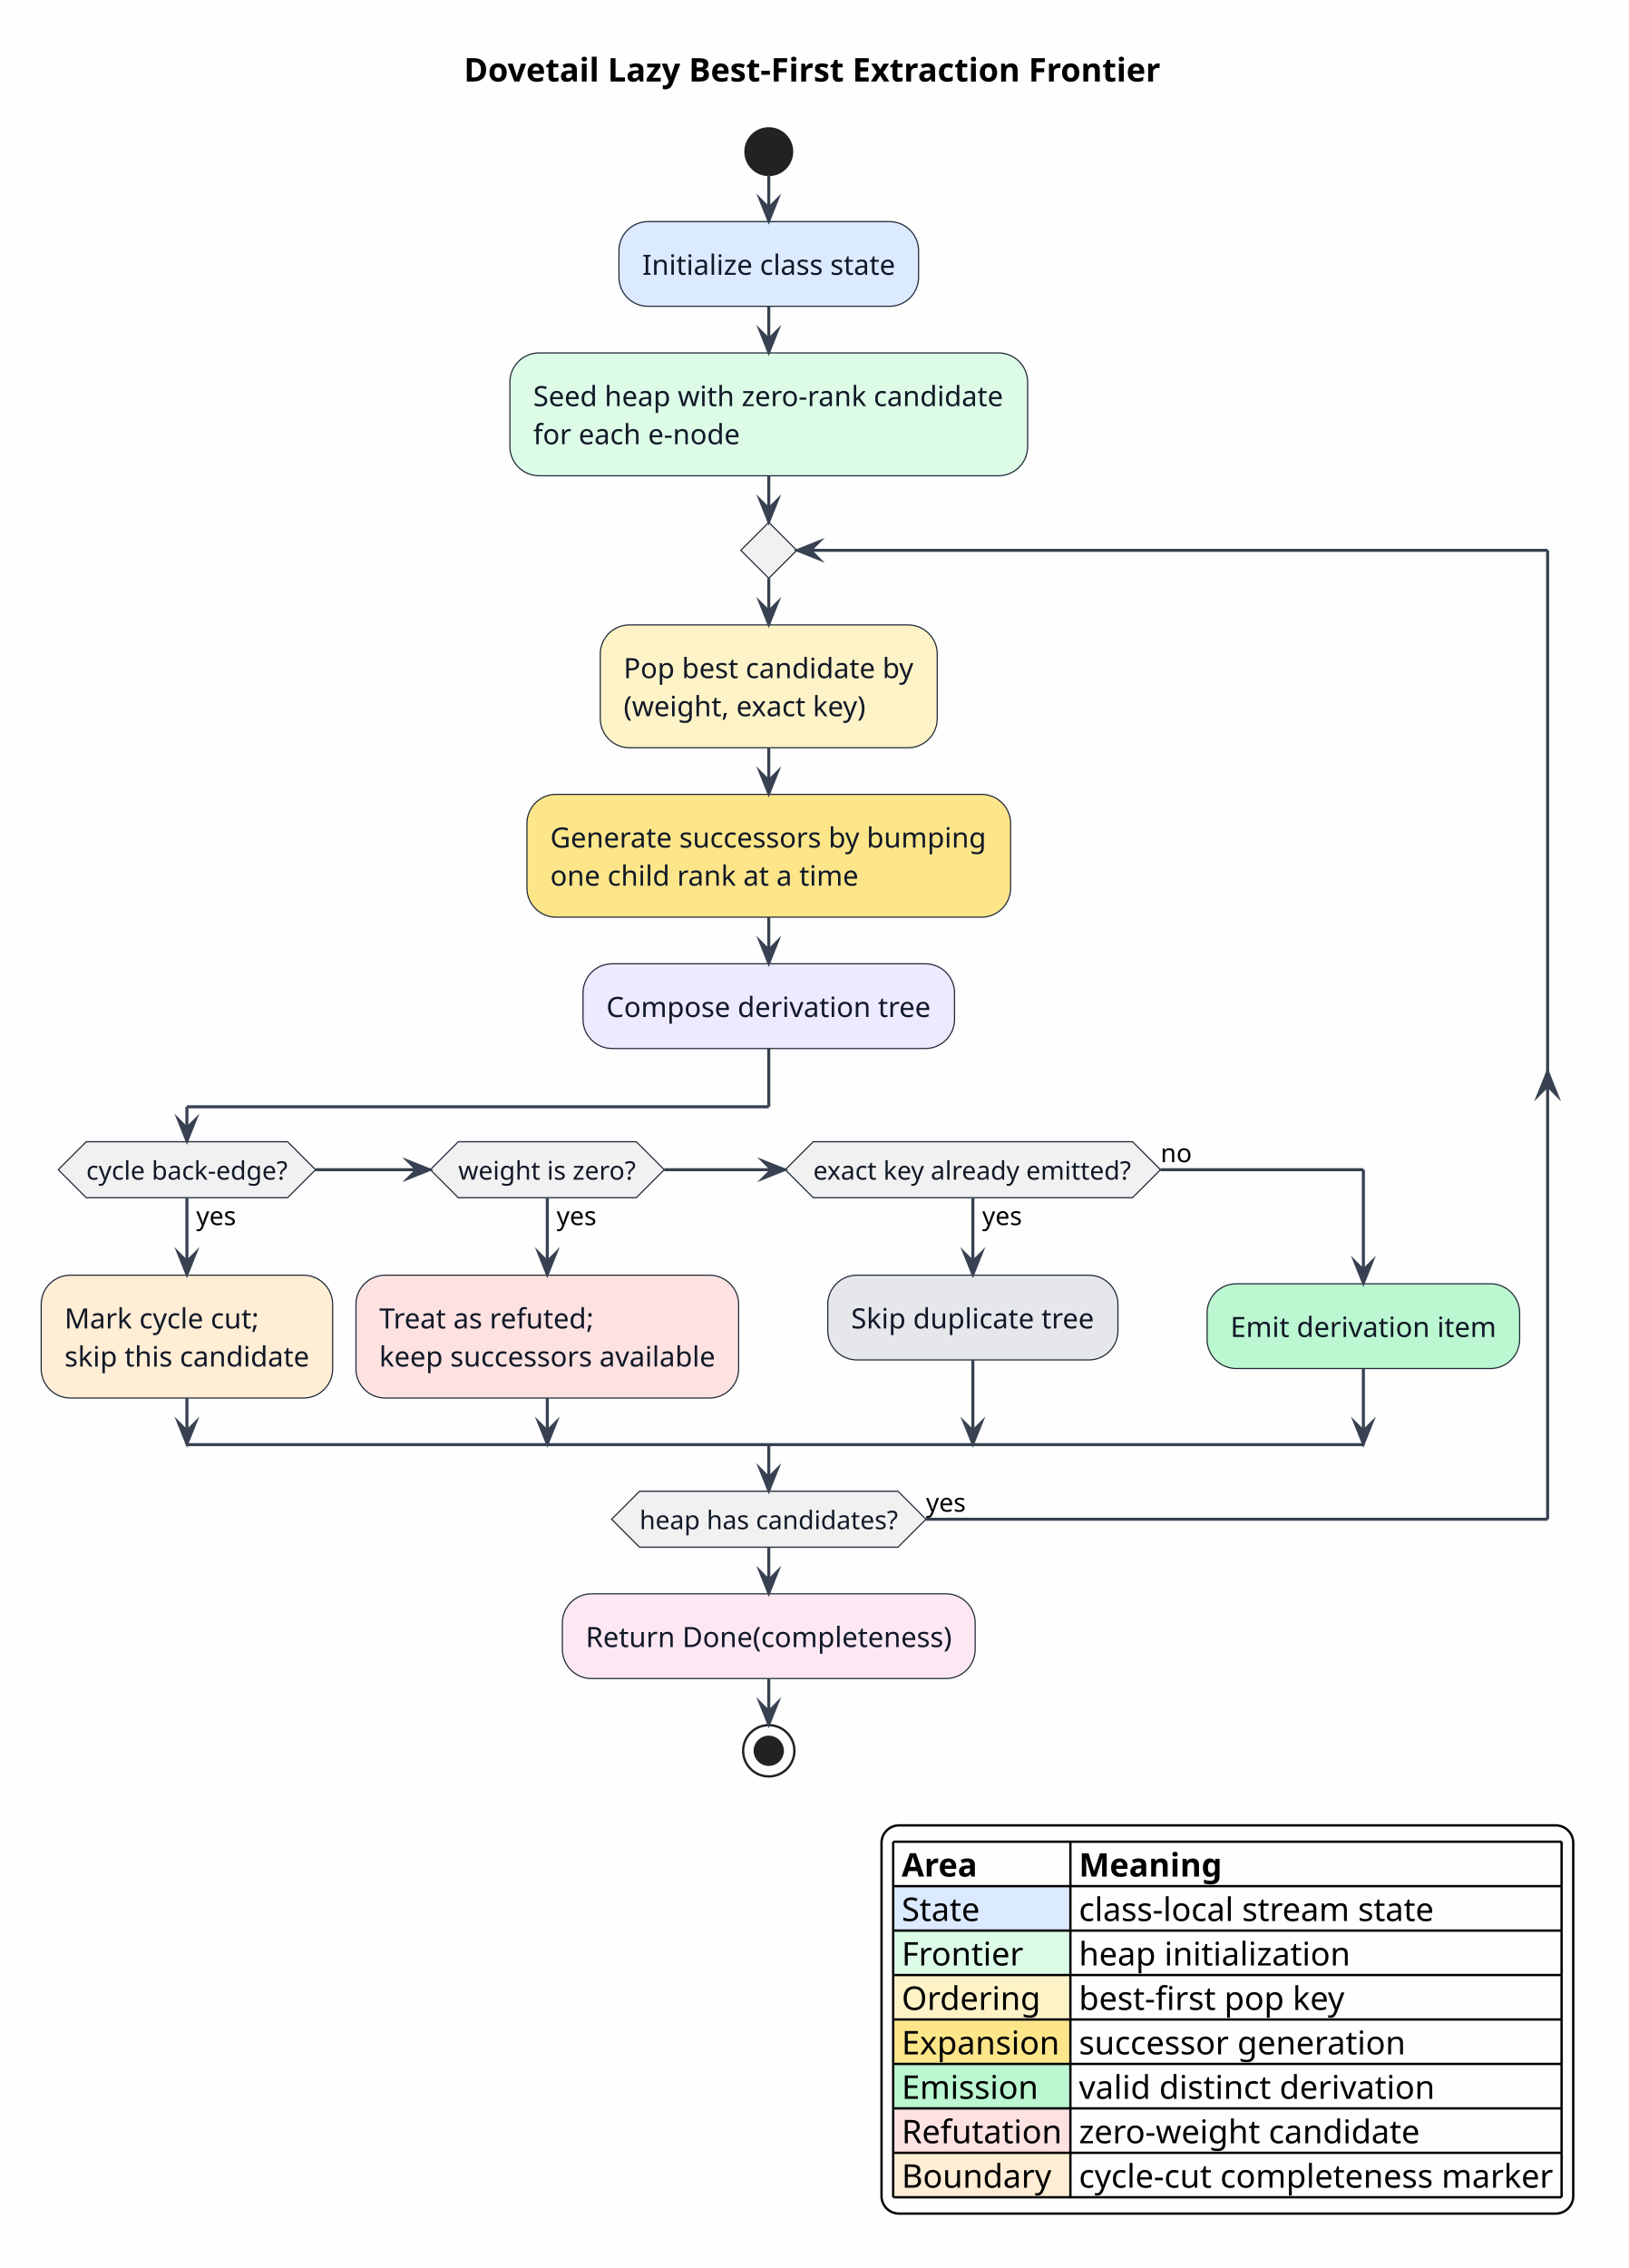
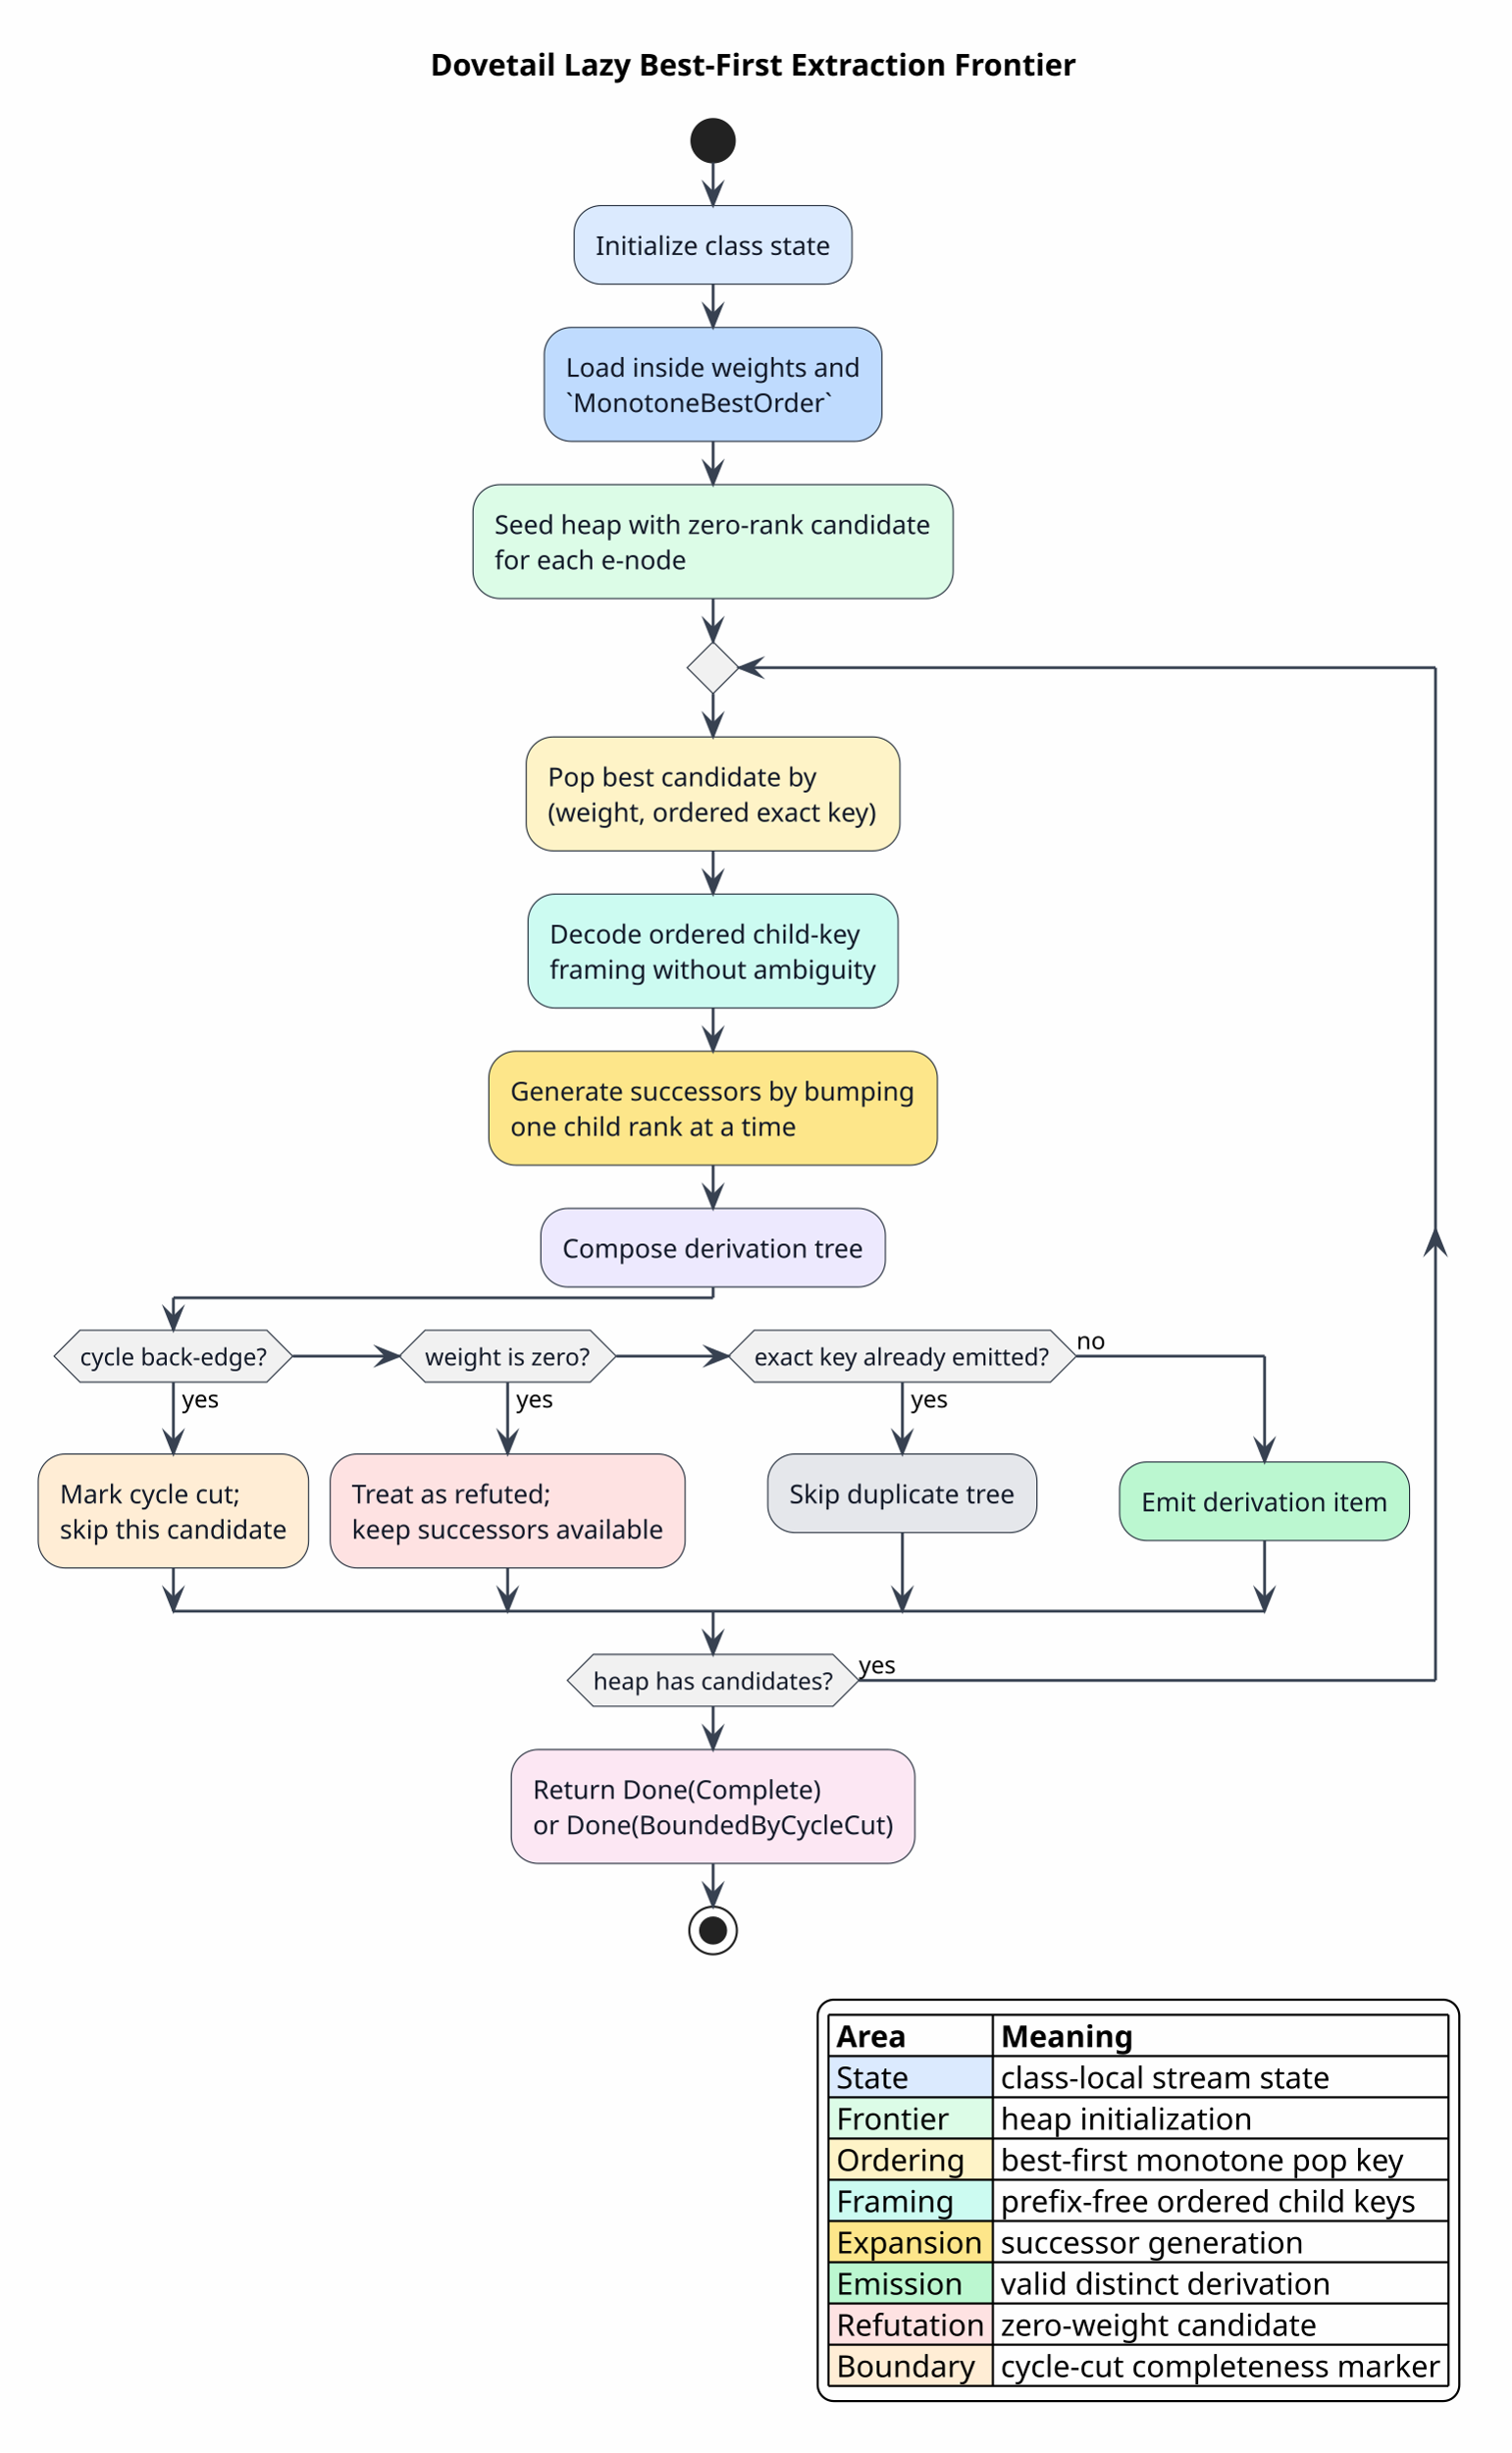
- <svg xmlns="http://www.w3.org/2000/svg" contentStyleType="text/css" data-diagram-type="ACTIVITY" height="973px" preserveAspectRatio="none" style="width:699px;height:973px;background:#FEFEFE;" version="1.1" viewBox="0 0 699 973" width="699px" zoomAndPan="magnify">
+ <svg xmlns="http://www.w3.org/2000/svg" contentStyleType="text/css" data-diagram-type="ACTIVITY" height="1134px" preserveAspectRatio="none" style="width:699px;height:1134px;background:#FEFEFE;" version="1.1" viewBox="0 0 699 1134" width="699px" zoomAndPan="magnify">
  <defs />
  <g>
-     <rect fill="#FEFEFE" height="973" style="stroke:none;stroke-width:1;" width="699" x="0" y="0" />
+     <rect fill="#FEFEFE" height="1134" style="stroke:none;stroke-width:1;" width="699" x="0" y="0" />
    <g class="title" data-source-line="1">
      <text fill="#000000" font-family="sans-serif" font-size="14" font-weight="700" lengthAdjust="spacing" textLength="298.983" x="199.048" y="34.966">Dovetail Lazy Best-First Extraction Frontier</text>
    </g>
    <ellipse cx="329.878" cy="65.068" fill="#222222" rx="10" ry="10" style="stroke:#222222;stroke-width:1;" />
    <rect fill="#DBEAFE" height="36.344" rx="12.5" ry="12.5" style="stroke:#1F2937;stroke-width:0.5;" width="128.577" x="265.589" y="95.068" />
    <text fill="#111827" font-family="sans-serif" font-size="12" lengthAdjust="spacing" textLength="108.577" x="275.589" y="117.896">Initialize class state</text>
-     <rect fill="#DCFCE7" height="52.688" rx="12.5" ry="12.5" style="stroke:#1F2937;stroke-width:0.5;" width="222.153" x="218.801" y="151.412" />
-     <text fill="#111827" font-family="sans-serif" font-size="12" lengthAdjust="spacing" textLength="202.153" x="228.801" y="174.24">Seed heap with zero-rank candidate</text>
-     <text fill="#111827" font-family="sans-serif" font-size="12" lengthAdjust="spacing" textLength="88.717" x="228.801" y="190.584">for each e-node</text>
-     <rect fill="#FEF3C7" height="52.688" rx="12.5" ry="12.5" style="stroke:#1F2937;stroke-width:0.5;" width="144.585" x="257.585" y="268.1" />
-     <text fill="#111827" font-family="sans-serif" font-size="12" lengthAdjust="spacing" textLength="124.585" x="267.585" y="290.928">Pop best candidate by</text>
-     <text fill="#111827" font-family="sans-serif" font-size="12" lengthAdjust="spacing" textLength="104.317" x="267.585" y="307.272">(weight, exact key)</text>
-     <rect fill="#FDE68A" height="52.688" rx="12.5" ry="12.5" style="stroke:#1F2937;stroke-width:0.5;" width="207.537" x="226.109" y="340.788" />
-     <text fill="#111827" font-family="sans-serif" font-size="12" lengthAdjust="spacing" textLength="187.537" x="236.109" y="363.617">Generate successors by bumping</text>
-     <text fill="#111827" font-family="sans-serif" font-size="12" lengthAdjust="spacing" textLength="132.517" x="236.109" y="379.961">one child rank at a time</text>
-     <rect fill="#EDE9FE" height="36.344" rx="12.5" ry="12.5" style="stroke:#1F2937;stroke-width:0.5;" width="159.417" x="250.169" y="413.477" />
-     <text fill="#111827" font-family="sans-serif" font-size="12" lengthAdjust="spacing" textLength="139.417" x="260.169" y="436.305">Compose derivation tree</text>
-     <polygon fill="#F1F1F1" points="37,489.821,123.415,489.821,135.415,501.821,123.415,513.821,37,513.821,25,501.821,37,489.821" style="stroke:#1F2937;stroke-width:0.5;stroke-linejoin:miter;stroke-miterlimit:10;" />
-     <text fill="#000000" font-family="sans-serif" font-size="11" lengthAdjust="spacing" textLength="17.083" x="84.208" y="525.58">yes</text>
-     <text fill="#111827" font-family="sans-serif" font-size="11" lengthAdjust="spacing" textLength="86.415" x="37" y="506.089">cycle back-edge?</text>
-     <rect fill="#FFEDD5" height="52.688" rx="12.5" ry="12.5" style="stroke:#1F2937;stroke-width:0.5;" width="125.061" x="17.677" y="547.08" />
-     <text fill="#111827" font-family="sans-serif" font-size="12" lengthAdjust="spacing" textLength="83.449" x="27.677" y="569.908">Mark cycle cut;</text>
-     <text fill="#111827" font-family="sans-serif" font-size="12" lengthAdjust="spacing" textLength="105.061" x="27.677" y="586.252">skip this candidate</text>
-     <polygon fill="#F1F1F1" points="196.643,489.821,273.038,489.821,285.038,501.821,273.038,513.821,196.643,513.821,184.643,501.821,196.643,489.821" style="stroke:#1F2937;stroke-width:0.5;stroke-linejoin:miter;stroke-miterlimit:10;" />
-     <text fill="#000000" font-family="sans-serif" font-size="11" lengthAdjust="spacing" textLength="17.083" x="238.841" y="525.58">yes</text>
-     <text fill="#111827" font-family="sans-serif" font-size="11" lengthAdjust="spacing" textLength="76.394" x="196.643" y="506.089">weight is zero?</text>
-     <rect fill="#FEE2E2" height="52.688" rx="12.5" ry="12.5" style="stroke:#1F2937;stroke-width:0.5;" width="164.205" x="152.738" y="547.08" />
-     <text fill="#111827" font-family="sans-serif" font-size="12" lengthAdjust="spacing" textLength="93.145" x="162.738" y="569.908">Treat as refuted;</text>
-     <text fill="#111827" font-family="sans-serif" font-size="12" lengthAdjust="spacing" textLength="144.205" x="162.738" y="586.252">keep successors available</text>
-     <polygon fill="#F1F1F1" points="348.943,489.821,485.969,489.821,497.969,501.821,485.969,513.821,348.943,513.821,336.943,501.821,348.943,489.821" style="stroke:#1F2937;stroke-width:0.5;stroke-linejoin:miter;stroke-miterlimit:10;" />
-     <text fill="#000000" font-family="sans-serif" font-size="11" lengthAdjust="spacing" textLength="17.083" x="421.456" y="525.58">yes</text>
-     <text fill="#111827" font-family="sans-serif" font-size="11" lengthAdjust="spacing" textLength="137.026" x="348.943" y="506.089">exact key already emitted?</text>
-     <text fill="#000000" font-family="sans-serif" font-size="11" lengthAdjust="spacing" textLength="13.453" x="497.969" y="498.598">no</text>
-     <rect fill="#E5E7EB" height="36.344" rx="12.5" ry="12.5" style="stroke:#1F2937;stroke-width:0.5;" width="124.497" x="355.208" y="547.08" />
-     <text fill="#111827" font-family="sans-serif" font-size="12" lengthAdjust="spacing" textLength="104.497" x="365.208" y="569.908">Skip duplicate tree</text>
-     <rect fill="#BBF7D0" height="36.344" rx="12.5" ry="12.5" style="stroke:#1F2937;stroke-width:0.5;" width="134.109" x="517.969" y="550.761" />
-     <text fill="#111827" font-family="sans-serif" font-size="12" lengthAdjust="spacing" textLength="114.109" x="527.969" y="573.589">Emit derivation item</text>
-     <polygon fill="#F1F1F1" points="329.878,224.1,341.878,236.1,329.878,248.1,317.878,236.1,329.878,224.1" style="stroke:#1F2937;stroke-width:0.5;stroke-linejoin:miter;stroke-miterlimit:10;" />
-     <polygon fill="#F1F1F1" points="274.427,639.768,385.328,639.768,397.328,651.768,385.328,663.768,274.427,663.768,262.427,651.768,274.427,639.768" style="stroke:#1F2937;stroke-width:0.5;stroke-linejoin:miter;stroke-miterlimit:10;" />
-     <text fill="#111827" font-family="sans-serif" font-size="11" lengthAdjust="spacing" textLength="110.901" x="274.427" y="656.036">heap has candidates?</text>
-     <text fill="#000000" font-family="sans-serif" font-size="11" lengthAdjust="spacing" textLength="17.083" x="397.328" y="648.545">yes</text>
-     <rect fill="#FCE7F3" height="36.344" rx="12.5" ry="12.5" style="stroke:#1F2937;stroke-width:0.5;" width="177.141" x="241.307" y="683.768" />
-     <text fill="#111827" font-family="sans-serif" font-size="12" lengthAdjust="spacing" textLength="157.141" x="251.307" y="706.596">Return Done(completeness)</text>
-     <ellipse cx="329.878" cy="751.112" fill="none" rx="11" ry="11" style="stroke:#222222;stroke-width:1;" />
-     <ellipse cx="329.878" cy="751.112" fill="#222222" rx="6" ry="6" style="stroke:#222222;stroke-width:1;" />
+     <rect fill="#BFDBFE" height="52.688" rx="12.5" ry="12.5" style="stroke:#1F2937;stroke-width:0.5;" width="156.225" x="251.765" y="151.412" />
+     <text fill="#111827" font-family="sans-serif" font-size="12" lengthAdjust="spacing" textLength="136.225" x="261.765" y="174.24">Load inside weights and</text>
+     <text fill="#111827" font-family="sans-serif" font-size="12" lengthAdjust="spacing" textLength="123.421" x="261.765" y="190.584">`MonotoneBestOrder`</text>
+     <rect fill="#DCFCE7" height="52.688" rx="12.5" ry="12.5" style="stroke:#1F2937;stroke-width:0.5;" width="222.153" x="218.801" y="224.1" />
+     <text fill="#111827" font-family="sans-serif" font-size="12" lengthAdjust="spacing" textLength="202.153" x="228.801" y="246.928">Seed heap with zero-rank candidate</text>
+     <text fill="#111827" font-family="sans-serif" font-size="12" lengthAdjust="spacing" textLength="88.717" x="228.801" y="263.272">for each e-node</text>
+     <rect fill="#FEF3C7" height="52.688" rx="12.5" ry="12.5" style="stroke:#1F2937;stroke-width:0.5;" width="172.905" x="243.425" y="340.788" />
+     <text fill="#111827" font-family="sans-serif" font-size="12" lengthAdjust="spacing" textLength="124.585" x="253.425" y="363.617">Pop best candidate by</text>
+     <text fill="#111827" font-family="sans-serif" font-size="12" lengthAdjust="spacing" textLength="152.905" x="253.425" y="379.961">(weight, ordered exact key)</text>
+     <rect fill="#CCFBF1" height="52.688" rx="12.5" ry="12.5" style="stroke:#1F2937;stroke-width:0.5;" width="171.225" x="244.265" y="413.477" />
+     <text fill="#111827" font-family="sans-serif" font-size="12" lengthAdjust="spacing" textLength="144.313" x="254.265" y="436.305">Decode ordered child-key</text>
+     <text fill="#111827" font-family="sans-serif" font-size="12" lengthAdjust="spacing" textLength="151.225" x="254.265" y="452.649">framing without ambiguity</text>
+     <rect fill="#FDE68A" height="52.688" rx="12.5" ry="12.5" style="stroke:#1F2937;stroke-width:0.5;" width="207.537" x="226.109" y="486.165" />
+     <text fill="#111827" font-family="sans-serif" font-size="12" lengthAdjust="spacing" textLength="187.537" x="236.109" y="508.993">Generate successors by bumping</text>
+     <text fill="#111827" font-family="sans-serif" font-size="12" lengthAdjust="spacing" textLength="132.517" x="236.109" y="525.337">one child rank at a time</text>
+     <rect fill="#EDE9FE" height="36.344" rx="12.5" ry="12.5" style="stroke:#1F2937;stroke-width:0.5;" width="159.417" x="250.169" y="558.853" />
+     <text fill="#111827" font-family="sans-serif" font-size="12" lengthAdjust="spacing" textLength="139.417" x="260.169" y="581.681">Compose derivation tree</text>
+     <polygon fill="#F1F1F1" points="37,615.197,123.415,615.197,135.415,627.197,123.415,639.197,37,639.197,25,627.197,37,615.197" style="stroke:#1F2937;stroke-width:0.5;stroke-linejoin:miter;stroke-miterlimit:10;" />
+     <text fill="#000000" font-family="sans-serif" font-size="11" lengthAdjust="spacing" textLength="17.083" x="84.208" y="650.956">yes</text>
+     <text fill="#111827" font-family="sans-serif" font-size="11" lengthAdjust="spacing" textLength="86.415" x="37" y="631.465">cycle back-edge?</text>
+     <rect fill="#FFEDD5" height="52.688" rx="12.5" ry="12.5" style="stroke:#1F2937;stroke-width:0.5;" width="125.061" x="17.677" y="672.456" />
+     <text fill="#111827" font-family="sans-serif" font-size="12" lengthAdjust="spacing" textLength="83.449" x="27.677" y="695.284">Mark cycle cut;</text>
+     <text fill="#111827" font-family="sans-serif" font-size="12" lengthAdjust="spacing" textLength="105.061" x="27.677" y="711.628">skip this candidate</text>
+     <polygon fill="#F1F1F1" points="196.643,615.197,273.038,615.197,285.038,627.197,273.038,639.197,196.643,639.197,184.643,627.197,196.643,615.197" style="stroke:#1F2937;stroke-width:0.5;stroke-linejoin:miter;stroke-miterlimit:10;" />
+     <text fill="#000000" font-family="sans-serif" font-size="11" lengthAdjust="spacing" textLength="17.083" x="238.841" y="650.956">yes</text>
+     <text fill="#111827" font-family="sans-serif" font-size="11" lengthAdjust="spacing" textLength="76.394" x="196.643" y="631.465">weight is zero?</text>
+     <rect fill="#FEE2E2" height="52.688" rx="12.5" ry="12.5" style="stroke:#1F2937;stroke-width:0.5;" width="164.205" x="152.738" y="672.456" />
+     <text fill="#111827" font-family="sans-serif" font-size="12" lengthAdjust="spacing" textLength="93.145" x="162.738" y="695.284">Treat as refuted;</text>
+     <text fill="#111827" font-family="sans-serif" font-size="12" lengthAdjust="spacing" textLength="144.205" x="162.738" y="711.628">keep successors available</text>
+     <polygon fill="#F1F1F1" points="348.943,615.197,485.969,615.197,497.969,627.197,485.969,639.197,348.943,639.197,336.943,627.197,348.943,615.197" style="stroke:#1F2937;stroke-width:0.5;stroke-linejoin:miter;stroke-miterlimit:10;" />
+     <text fill="#000000" font-family="sans-serif" font-size="11" lengthAdjust="spacing" textLength="17.083" x="421.456" y="650.956">yes</text>
+     <text fill="#111827" font-family="sans-serif" font-size="11" lengthAdjust="spacing" textLength="137.026" x="348.943" y="631.465">exact key already emitted?</text>
+     <text fill="#000000" font-family="sans-serif" font-size="11" lengthAdjust="spacing" textLength="13.453" x="497.969" y="623.974">no</text>
+     <rect fill="#E5E7EB" height="36.344" rx="12.5" ry="12.5" style="stroke:#1F2937;stroke-width:0.5;" width="124.497" x="355.208" y="672.456" />
+     <text fill="#111827" font-family="sans-serif" font-size="12" lengthAdjust="spacing" textLength="104.497" x="365.208" y="695.284">Skip duplicate tree</text>
+     <rect fill="#BBF7D0" height="36.344" rx="12.5" ry="12.5" style="stroke:#1F2937;stroke-width:0.5;" width="134.109" x="517.969" y="676.137" />
+     <text fill="#111827" font-family="sans-serif" font-size="12" lengthAdjust="spacing" textLength="114.109" x="527.969" y="698.965">Emit derivation item</text>
+     <polygon fill="#F1F1F1" points="329.878,296.788,341.878,308.788,329.878,320.788,317.878,308.788,329.878,296.788" style="stroke:#1F2937;stroke-width:0.5;stroke-linejoin:miter;stroke-miterlimit:10;" />
+     <polygon fill="#F1F1F1" points="274.427,765.144,385.328,765.144,397.328,777.144,385.328,789.144,274.427,789.144,262.427,777.144,274.427,765.144" style="stroke:#1F2937;stroke-width:0.5;stroke-linejoin:miter;stroke-miterlimit:10;" />
+     <text fill="#111827" font-family="sans-serif" font-size="11" lengthAdjust="spacing" textLength="110.901" x="274.427" y="781.412">heap has candidates?</text>
+     <text fill="#000000" font-family="sans-serif" font-size="11" lengthAdjust="spacing" textLength="17.083" x="397.328" y="773.922">yes</text>
+     <rect fill="#FCE7F3" height="52.688" rx="12.5" ry="12.5" style="stroke:#1F2937;stroke-width:0.5;" width="186.741" x="236.507" y="809.144" />
+     <text fill="#111827" font-family="sans-serif" font-size="12" lengthAdjust="spacing" textLength="133.285" x="246.507" y="831.972">Return Done(Complete)</text>
+     <text fill="#111827" font-family="sans-serif" font-size="12" lengthAdjust="spacing" textLength="166.741" x="246.507" y="848.317">or Done(BoundedByCycleCut)</text>
+     <ellipse cx="329.878" cy="892.833" fill="none" rx="11" ry="11" style="stroke:#222222;stroke-width:1;" />
+     <ellipse cx="329.878" cy="892.833" fill="#222222" rx="6" ry="6" style="stroke:#222222;stroke-width:1;" />
    <line style="stroke:#374151;stroke-width:1.3;" x1="329.878" x2="329.878" y1="75.068" y2="95.068" />
    <polygon fill="#374151" points="325.878,85.068,329.878,95.068,333.878,85.068,329.878,89.068" style="stroke:#374151;stroke-width:1;stroke-linejoin:miter;stroke-miterlimit:10;" />
    <line style="stroke:#374151;stroke-width:1.3;" x1="329.878" x2="329.878" y1="131.412" y2="151.412" />
    <polygon fill="#374151" points="325.878,141.412,329.878,151.412,333.878,141.412,329.878,145.412" style="stroke:#374151;stroke-width:1;stroke-linejoin:miter;stroke-miterlimit:10;" />
+     <line style="stroke:#374151;stroke-width:1.3;" x1="329.878" x2="329.878" y1="204.1" y2="224.1" />
+     <polygon fill="#374151" points="325.878,214.1,329.878,224.1,333.878,214.1,329.878,218.1" style="stroke:#374151;stroke-width:1;stroke-linejoin:miter;stroke-miterlimit:10;" />
+     <line style="stroke:#374151;stroke-width:1.3;" x1="329.878" x2="329.878" y1="393.477" y2="413.477" />
+     <polygon fill="#374151" points="325.878,403.477,329.878,413.477,333.878,403.477,329.878,407.477" style="stroke:#374151;stroke-width:1;stroke-linejoin:miter;stroke-miterlimit:10;" />
+     <line style="stroke:#374151;stroke-width:1.3;" x1="329.878" x2="329.878" y1="466.165" y2="486.165" />
+     <polygon fill="#374151" points="325.878,476.165,329.878,486.165,333.878,476.165,329.878,480.165" style="stroke:#374151;stroke-width:1;stroke-linejoin:miter;stroke-miterlimit:10;" />
+     <line style="stroke:#374151;stroke-width:1.3;" x1="329.878" x2="329.878" y1="538.853" y2="558.853" />
+     <polygon fill="#374151" points="325.878,548.853,329.878,558.853,333.878,548.853,329.878,552.853" style="stroke:#374151;stroke-width:1;stroke-linejoin:miter;stroke-miterlimit:10;" />
+     <line style="stroke:#374151;stroke-width:1.3;" x1="80.208" x2="80.208" y1="639.197" y2="672.456" />
+     <polygon fill="#374151" points="76.208,662.456,80.208,672.456,84.208,662.456,80.208,666.456" style="stroke:#374151;stroke-width:1;stroke-linejoin:miter;stroke-miterlimit:10;" />
+     <line style="stroke:#374151;stroke-width:1.3;" x1="80.208" x2="80.208" y1="725.144" y2="745.144" />
+     <polygon fill="#374151" points="76.208,735.144,80.208,745.144,84.208,735.144,80.208,739.144" style="stroke:#374151;stroke-width:1;stroke-linejoin:miter;stroke-miterlimit:10;" />
+     <line style="stroke:#374151;stroke-width:1.3;" x1="234.841" x2="234.841" y1="639.197" y2="672.456" />
+     <polygon fill="#374151" points="230.841,662.456,234.841,672.456,238.841,662.456,234.841,666.456" style="stroke:#374151;stroke-width:1;stroke-linejoin:miter;stroke-miterlimit:10;" />
+     <line style="stroke:#374151;stroke-width:1.3;" x1="234.841" x2="234.841" y1="725.144" y2="745.144" />
+     <polygon fill="#374151" points="230.841,735.144,234.841,745.144,238.841,735.144,234.841,739.144" style="stroke:#374151;stroke-width:1;stroke-linejoin:miter;stroke-miterlimit:10;" />
+     <line style="stroke:#374151;stroke-width:1.3;" x1="417.456" x2="417.456" y1="639.197" y2="672.456" />
+     <polygon fill="#374151" points="413.456,662.456,417.456,672.456,421.456,662.456,417.456,666.456" style="stroke:#374151;stroke-width:1;stroke-linejoin:miter;stroke-miterlimit:10;" />
+     <line style="stroke:#374151;stroke-width:1.3;" x1="417.456" x2="417.456" y1="708.8" y2="745.144" />
+     <polygon fill="#374151" points="413.456,735.144,417.456,745.144,421.456,735.144,417.456,739.144" style="stroke:#374151;stroke-width:1;stroke-linejoin:miter;stroke-miterlimit:10;" />
+     <line style="stroke:#374151;stroke-width:1.3;" x1="135.415" x2="184.643" y1="627.197" y2="627.197" />
+     <polygon fill="#374151" points="174.643,623.197,184.643,627.197,174.643,631.197,178.643,627.197" style="stroke:#374151;stroke-width:1;stroke-linejoin:miter;stroke-miterlimit:10;" />
+     <line style="stroke:#374151;stroke-width:1.3;" x1="285.038" x2="336.943" y1="627.197" y2="627.197" />
+     <polygon fill="#374151" points="326.943,623.197,336.943,627.197,326.943,631.197,330.943,627.197" style="stroke:#374151;stroke-width:1;stroke-linejoin:miter;stroke-miterlimit:10;" />
+     <line style="stroke:#374151;stroke-width:1.3;" x1="329.878" x2="329.878" y1="595.197" y2="600.197" />
+     <line style="stroke:#374151;stroke-width:1.3;" x1="329.878" x2="80.208" y1="600.197" y2="600.197" />
+     <line style="stroke:#374151;stroke-width:1.3;" x1="80.208" x2="80.208" y1="600.197" y2="615.197" />
+     <polygon fill="#374151" points="76.208,605.197,80.208,615.197,84.208,605.197,80.208,609.197" style="stroke:#374151;stroke-width:1;stroke-linejoin:miter;stroke-miterlimit:10;" />
+     <line style="stroke:#374151;stroke-width:1.3;" x1="497.969" x2="585.024" y1="627.197" y2="627.197" />
+     <line style="stroke:#374151;stroke-width:1.3;" x1="585.024" x2="585.024" y1="627.197" y2="676.137" />
+     <polygon fill="#374151" points="581.024,666.137,585.024,676.137,589.024,666.137,585.024,670.137" style="stroke:#374151;stroke-width:1;stroke-linejoin:miter;stroke-miterlimit:10;" />
+     <line style="stroke:#374151;stroke-width:1.3;" x1="585.024" x2="585.024" y1="712.481" y2="745.144" />
+     <polygon fill="#374151" points="581.024,735.144,585.024,745.144,589.024,735.144,585.024,739.144" style="stroke:#374151;stroke-width:1;stroke-linejoin:miter;stroke-miterlimit:10;" />
+     <line style="stroke:#374151;stroke-width:1.3;" x1="80.208" x2="585.024" y1="745.144" y2="745.144" />
    <line style="stroke:#374151;stroke-width:1.3;" x1="329.878" x2="329.878" y1="320.788" y2="340.788" />
    <polygon fill="#374151" points="325.878,330.788,329.878,340.788,333.878,330.788,329.878,334.788" style="stroke:#374151;stroke-width:1;stroke-linejoin:miter;stroke-miterlimit:10;" />
-     <line style="stroke:#374151;stroke-width:1.3;" x1="329.878" x2="329.878" y1="393.477" y2="413.477" />
-     <polygon fill="#374151" points="325.878,403.477,329.878,413.477,333.878,403.477,329.878,407.477" style="stroke:#374151;stroke-width:1;stroke-linejoin:miter;stroke-miterlimit:10;" />
-     <line style="stroke:#374151;stroke-width:1.3;" x1="80.208" x2="80.208" y1="513.821" y2="547.08" />
-     <polygon fill="#374151" points="76.208,537.08,80.208,547.08,84.208,537.08,80.208,541.08" style="stroke:#374151;stroke-width:1;stroke-linejoin:miter;stroke-miterlimit:10;" />
-     <line style="stroke:#374151;stroke-width:1.3;" x1="80.208" x2="80.208" y1="599.768" y2="619.768" />
-     <polygon fill="#374151" points="76.208,609.768,80.208,619.768,84.208,609.768,80.208,613.768" style="stroke:#374151;stroke-width:1;stroke-linejoin:miter;stroke-miterlimit:10;" />
-     <line style="stroke:#374151;stroke-width:1.3;" x1="234.841" x2="234.841" y1="513.821" y2="547.08" />
-     <polygon fill="#374151" points="230.841,537.08,234.841,547.08,238.841,537.08,234.841,541.08" style="stroke:#374151;stroke-width:1;stroke-linejoin:miter;stroke-miterlimit:10;" />
-     <line style="stroke:#374151;stroke-width:1.3;" x1="234.841" x2="234.841" y1="599.768" y2="619.768" />
-     <polygon fill="#374151" points="230.841,609.768,234.841,619.768,238.841,609.768,234.841,613.768" style="stroke:#374151;stroke-width:1;stroke-linejoin:miter;stroke-miterlimit:10;" />
-     <line style="stroke:#374151;stroke-width:1.3;" x1="417.456" x2="417.456" y1="513.821" y2="547.08" />
-     <polygon fill="#374151" points="413.456,537.08,417.456,547.08,421.456,537.08,417.456,541.08" style="stroke:#374151;stroke-width:1;stroke-linejoin:miter;stroke-miterlimit:10;" />
-     <line style="stroke:#374151;stroke-width:1.3;" x1="417.456" x2="417.456" y1="583.424" y2="619.768" />
-     <polygon fill="#374151" points="413.456,609.768,417.456,619.768,421.456,609.768,417.456,613.768" style="stroke:#374151;stroke-width:1;stroke-linejoin:miter;stroke-miterlimit:10;" />
-     <line style="stroke:#374151;stroke-width:1.3;" x1="135.415" x2="184.643" y1="501.821" y2="501.821" />
-     <polygon fill="#374151" points="174.643,497.821,184.643,501.821,174.643,505.821,178.643,501.821" style="stroke:#374151;stroke-width:1;stroke-linejoin:miter;stroke-miterlimit:10;" />
-     <line style="stroke:#374151;stroke-width:1.3;" x1="285.038" x2="336.943" y1="501.821" y2="501.821" />
-     <polygon fill="#374151" points="326.943,497.821,336.943,501.821,326.943,505.821,330.943,501.821" style="stroke:#374151;stroke-width:1;stroke-linejoin:miter;stroke-miterlimit:10;" />
-     <line style="stroke:#374151;stroke-width:1.3;" x1="329.878" x2="329.878" y1="449.821" y2="474.821" />
-     <line style="stroke:#374151;stroke-width:1.3;" x1="329.878" x2="80.208" y1="474.821" y2="474.821" />
-     <line style="stroke:#374151;stroke-width:1.3;" x1="80.208" x2="80.208" y1="474.821" y2="489.821" />
-     <polygon fill="#374151" points="76.208,479.821,80.208,489.821,84.208,479.821,80.208,483.821" style="stroke:#374151;stroke-width:1;stroke-linejoin:miter;stroke-miterlimit:10;" />
-     <line style="stroke:#374151;stroke-width:1.3;" x1="497.969" x2="585.024" y1="501.821" y2="501.821" />
-     <line style="stroke:#374151;stroke-width:1.3;" x1="585.024" x2="585.024" y1="501.821" y2="550.761" />
-     <polygon fill="#374151" points="581.024,540.761,585.024,550.761,589.024,540.761,585.024,544.761" style="stroke:#374151;stroke-width:1;stroke-linejoin:miter;stroke-miterlimit:10;" />
-     <line style="stroke:#374151;stroke-width:1.3;" x1="585.024" x2="585.024" y1="587.105" y2="619.768" />
-     <polygon fill="#374151" points="581.024,609.768,585.024,619.768,589.024,609.768,585.024,613.768" style="stroke:#374151;stroke-width:1;stroke-linejoin:miter;stroke-miterlimit:10;" />
-     <line style="stroke:#374151;stroke-width:1.3;" x1="80.208" x2="585.024" y1="619.768" y2="619.768" />
-     <line style="stroke:#374151;stroke-width:1.3;" x1="329.878" x2="329.878" y1="248.1" y2="268.1" />
-     <polygon fill="#374151" points="325.878,258.1,329.878,268.1,333.878,258.1,329.878,262.1" style="stroke:#374151;stroke-width:1;stroke-linejoin:miter;stroke-miterlimit:10;" />
-     <line style="stroke:#374151;stroke-width:1.3;" x1="397.328" x2="664.078" y1="651.768" y2="651.768" />
-     <polygon fill="#374151" points="660.078,469.821,664.078,459.821,668.078,469.821,664.078,465.821" style="stroke:#374151;stroke-width:1.3;stroke-linejoin:miter;stroke-miterlimit:10;" />
-     <line style="stroke:#374151;stroke-width:1.3;" x1="664.078" x2="664.078" y1="236.1" y2="651.768" />
-     <line style="stroke:#374151;stroke-width:1.3;" x1="664.078" x2="341.878" y1="236.1" y2="236.1" />
-     <polygon fill="#374151" points="351.878,232.1,341.878,236.1,351.878,240.1,347.878,236.1" style="stroke:#374151;stroke-width:1;stroke-linejoin:miter;stroke-miterlimit:10;" />
-     <line style="stroke:#374151;stroke-width:1.3;" x1="329.878" x2="329.878" y1="619.768" y2="639.768" />
-     <polygon fill="#374151" points="325.878,629.768,329.878,639.768,333.878,629.768,329.878,633.768" style="stroke:#374151;stroke-width:1;stroke-linejoin:miter;stroke-miterlimit:10;" />
-     <line style="stroke:#374151;stroke-width:1.3;" x1="329.878" x2="329.878" y1="204.1" y2="224.1" />
-     <polygon fill="#374151" points="325.878,214.1,329.878,224.1,333.878,214.1,329.878,218.1" style="stroke:#374151;stroke-width:1;stroke-linejoin:miter;stroke-miterlimit:10;" />
-     <line style="stroke:#374151;stroke-width:1.3;" x1="329.878" x2="329.878" y1="663.768" y2="683.768" />
-     <polygon fill="#374151" points="325.878,673.768,329.878,683.768,333.878,673.768,329.878,677.768" style="stroke:#374151;stroke-width:1;stroke-linejoin:miter;stroke-miterlimit:10;" />
-     <line style="stroke:#374151;stroke-width:1.3;" x1="329.878" x2="329.878" y1="720.112" y2="740.112" />
-     <polygon fill="#374151" points="325.878,730.112,329.878,740.112,333.878,730.112,329.878,734.112" style="stroke:#374151;stroke-width:1;stroke-linejoin:miter;stroke-miterlimit:10;" />
-     <g class="legend" data-source-line="32">
-       <rect fill="none" height="166.543" rx="7.5" ry="7.5" style="stroke:#000000;stroke-width:1;" width="296.817" x="378.261" y="783.112" />
-       <text fill="#000000" font-family="sans-serif" font-size="14" font-weight="700" lengthAdjust="spacing" textLength="32.69" x="386.901" y="805.078">Area</text>
-       <text fill="#000000" font-family="sans-serif" font-size="14" font-weight="700" lengthAdjust="spacing" textLength="61.18" x="462.949" y="805.078">Meaning</text>
-       <rect fill="#DBEAFE" height="19.068" style="stroke:none;stroke-width:1;" width="76.048" x="383.261" y="809.18" />
-       <text fill="#000000" font-family="sans-serif" font-size="14" lengthAdjust="spacing" textLength="33.544" x="386.901" y="824.146">State</text>
-       <text fill="#000000" font-family="sans-serif" font-size="14" lengthAdjust="spacing" textLength="152.599" x="462.949" y="824.146">class-local stream state</text>
-       <rect fill="#DCFCE7" height="19.068" style="stroke:none;stroke-width:1;" width="76.048" x="383.261" y="828.248" />
-       <text fill="#000000" font-family="sans-serif" font-size="14" lengthAdjust="spacing" textLength="52.514" x="386.901" y="843.214">Frontier</text>
-       <text fill="#000000" font-family="sans-serif" font-size="14" lengthAdjust="spacing" textLength="116.493" x="462.949" y="843.214">heap initialization</text>
-       <rect fill="#FEF3C7" height="19.068" style="stroke:none;stroke-width:1;" width="76.048" x="383.261" y="847.316" />
-       <text fill="#000000" font-family="sans-serif" font-size="14" lengthAdjust="spacing" textLength="59.878" x="386.901" y="862.282">Ordering</text>
-       <text fill="#000000" font-family="sans-serif" font-size="14" lengthAdjust="spacing" textLength="114.226" x="462.949" y="862.282">best-first pop key</text>
-       <rect fill="#FDE68A" height="19.068" style="stroke:none;stroke-width:1;" width="76.048" x="383.261" y="866.384" />
-       <text fill="#000000" font-family="sans-serif" font-size="14" lengthAdjust="spacing" textLength="67.746" x="386.901" y="881.35">Expansion</text>
-       <text fill="#000000" font-family="sans-serif" font-size="14" lengthAdjust="spacing" textLength="140.476" x="462.949" y="881.35">successor generation</text>
-       <rect fill="#BBF7D0" height="19.068" style="stroke:none;stroke-width:1;" width="76.048" x="383.261" y="885.452" />
-       <text fill="#000000" font-family="sans-serif" font-size="14" lengthAdjust="spacing" textLength="58.632" x="386.901" y="900.418">Emission</text>
-       <text fill="#000000" font-family="sans-serif" font-size="14" lengthAdjust="spacing" textLength="152.753" x="462.949" y="900.418">valid distinct derivation</text>
-       <rect fill="#FEE2E2" height="19.068" style="stroke:none;stroke-width:1;" width="76.048" x="383.261" y="904.52" />
-       <text fill="#000000" font-family="sans-serif" font-size="14" lengthAdjust="spacing" textLength="68.768" x="386.901" y="919.486">Refutation</text>
-       <text fill="#000000" font-family="sans-serif" font-size="14" lengthAdjust="spacing" textLength="146.565" x="462.949" y="919.486">zero-weight candidate</text>
-       <rect fill="#FFEDD5" height="19.068" style="stroke:none;stroke-width:1;" width="76.048" x="383.261" y="923.587" />
-       <text fill="#000000" font-family="sans-serif" font-size="14" lengthAdjust="spacing" textLength="64.26" x="386.901" y="938.553">Boundary</text>
-       <text fill="#000000" font-family="sans-serif" font-size="14" lengthAdjust="spacing" textLength="203.489" x="462.949" y="938.553">cycle-cut completeness marker</text>
-       <line style="stroke:#000000;stroke-width:1;" x1="383.261" x2="670.078" y1="790.112" y2="790.112" />
-       <line style="stroke:#000000;stroke-width:1;" x1="383.261" x2="670.078" y1="809.18" y2="809.18" />
-       <line style="stroke:#000000;stroke-width:1;" x1="383.261" x2="670.078" y1="828.248" y2="828.248" />
-       <line style="stroke:#000000;stroke-width:1;" x1="383.261" x2="670.078" y1="847.316" y2="847.316" />
-       <line style="stroke:#000000;stroke-width:1;" x1="383.261" x2="670.078" y1="866.384" y2="866.384" />
-       <line style="stroke:#000000;stroke-width:1;" x1="383.261" x2="670.078" y1="885.452" y2="885.452" />
-       <line style="stroke:#000000;stroke-width:1;" x1="383.261" x2="670.078" y1="904.52" y2="904.52" />
-       <line style="stroke:#000000;stroke-width:1;" x1="383.261" x2="670.078" y1="923.587" y2="923.587" />
-       <line style="stroke:#000000;stroke-width:1;" x1="383.261" x2="670.078" y1="942.655" y2="942.655" />
-       <line style="stroke:#000000;stroke-width:1;" x1="383.261" x2="383.261" y1="790.112" y2="942.655" />
-       <line style="stroke:#000000;stroke-width:1;" x1="459.309" x2="459.309" y1="790.112" y2="942.655" />
-       <line style="stroke:#000000;stroke-width:1;" x1="670.078" x2="670.078" y1="790.112" y2="942.655" />
+     <line style="stroke:#374151;stroke-width:1.3;" x1="397.328" x2="664.078" y1="777.144" y2="777.144" />
+     <polygon fill="#374151" points="660.078,578.828,664.078,568.828,668.078,578.828,664.078,574.828" style="stroke:#374151;stroke-width:1.3;stroke-linejoin:miter;stroke-miterlimit:10;" />
+     <line style="stroke:#374151;stroke-width:1.3;" x1="664.078" x2="664.078" y1="308.788" y2="777.144" />
+     <line style="stroke:#374151;stroke-width:1.3;" x1="664.078" x2="341.878" y1="308.788" y2="308.788" />
+     <polygon fill="#374151" points="351.878,304.788,341.878,308.788,351.878,312.788,347.878,308.788" style="stroke:#374151;stroke-width:1;stroke-linejoin:miter;stroke-miterlimit:10;" />
+     <line style="stroke:#374151;stroke-width:1.3;" x1="329.878" x2="329.878" y1="745.144" y2="765.144" />
+     <polygon fill="#374151" points="325.878,755.144,329.878,765.144,333.878,755.144,329.878,759.144" style="stroke:#374151;stroke-width:1;stroke-linejoin:miter;stroke-miterlimit:10;" />
+     <line style="stroke:#374151;stroke-width:1.3;" x1="329.878" x2="329.878" y1="276.788" y2="296.788" />
+     <polygon fill="#374151" points="325.878,286.788,329.878,296.788,333.878,286.788,329.878,290.788" style="stroke:#374151;stroke-width:1;stroke-linejoin:miter;stroke-miterlimit:10;" />
+     <line style="stroke:#374151;stroke-width:1.3;" x1="329.878" x2="329.878" y1="789.144" y2="809.144" />
+     <polygon fill="#374151" points="325.878,799.144,329.878,809.144,333.878,799.144,329.878,803.144" style="stroke:#374151;stroke-width:1;stroke-linejoin:miter;stroke-miterlimit:10;" />
+     <line style="stroke:#374151;stroke-width:1.3;" x1="329.878" x2="329.878" y1="861.833" y2="881.833" />
+     <polygon fill="#374151" points="325.878,871.833,329.878,881.833,333.878,871.833,329.878,875.833" style="stroke:#374151;stroke-width:1;stroke-linejoin:miter;stroke-miterlimit:10;" />
+     <g class="legend" data-source-line="34">
+       <rect fill="none" height="185.611" rx="7.5" ry="7.5" style="stroke:#000000;stroke-width:1;" width="296.817" x="378.261" y="924.833" />
+       <text fill="#000000" font-family="sans-serif" font-size="14" font-weight="700" lengthAdjust="spacing" textLength="32.69" x="386.901" y="946.799">Area</text>
+       <text fill="#000000" font-family="sans-serif" font-size="14" font-weight="700" lengthAdjust="spacing" textLength="61.18" x="462.949" y="946.799">Meaning</text>
+       <rect fill="#DBEAFE" height="19.068" style="stroke:none;stroke-width:1;" width="76.048" x="383.261" y="950.901" />
+       <text fill="#000000" font-family="sans-serif" font-size="14" lengthAdjust="spacing" textLength="33.544" x="386.901" y="965.866">State</text>
+       <text fill="#000000" font-family="sans-serif" font-size="14" lengthAdjust="spacing" textLength="152.599" x="462.949" y="965.866">class-local stream state</text>
+       <rect fill="#DCFCE7" height="19.068" style="stroke:none;stroke-width:1;" width="76.048" x="383.261" y="969.968" />
+       <text fill="#000000" font-family="sans-serif" font-size="14" lengthAdjust="spacing" textLength="52.514" x="386.901" y="984.934">Frontier</text>
+       <text fill="#000000" font-family="sans-serif" font-size="14" lengthAdjust="spacing" textLength="116.493" x="462.949" y="984.934">heap initialization</text>
+       <rect fill="#FEF3C7" height="19.068" style="stroke:none;stroke-width:1;" width="76.048" x="383.261" y="989.036" />
+       <text fill="#000000" font-family="sans-serif" font-size="14" lengthAdjust="spacing" textLength="59.878" x="386.901" y="1004.002">Ordering</text>
+       <text fill="#000000" font-family="sans-serif" font-size="14" lengthAdjust="spacing" textLength="186.619" x="462.949" y="1004.002">best-first monotone pop key</text>
+       <rect fill="#CCFBF1" height="19.068" style="stroke:none;stroke-width:1;" width="76.048" x="383.261" y="1008.104" />
+       <text fill="#000000" font-family="sans-serif" font-size="14" lengthAdjust="spacing" textLength="54.866" x="386.901" y="1023.07">Framing</text>
+       <text fill="#000000" font-family="sans-serif" font-size="14" lengthAdjust="spacing" textLength="193.409" x="462.949" y="1023.07">prefix-free ordered child keys</text>
+       <rect fill="#FDE68A" height="19.068" style="stroke:none;stroke-width:1;" width="76.048" x="383.261" y="1027.172" />
+       <text fill="#000000" font-family="sans-serif" font-size="14" lengthAdjust="spacing" textLength="67.746" x="386.901" y="1042.138">Expansion</text>
+       <text fill="#000000" font-family="sans-serif" font-size="14" lengthAdjust="spacing" textLength="140.476" x="462.949" y="1042.138">successor generation</text>
+       <rect fill="#BBF7D0" height="19.068" style="stroke:none;stroke-width:1;" width="76.048" x="383.261" y="1046.24" />
+       <text fill="#000000" font-family="sans-serif" font-size="14" lengthAdjust="spacing" textLength="58.632" x="386.901" y="1061.206">Emission</text>
+       <text fill="#000000" font-family="sans-serif" font-size="14" lengthAdjust="spacing" textLength="152.753" x="462.949" y="1061.206">valid distinct derivation</text>
+       <rect fill="#FEE2E2" height="19.068" style="stroke:none;stroke-width:1;" width="76.048" x="383.261" y="1065.308" />
+       <text fill="#000000" font-family="sans-serif" font-size="14" lengthAdjust="spacing" textLength="68.768" x="386.901" y="1080.274">Refutation</text>
+       <text fill="#000000" font-family="sans-serif" font-size="14" lengthAdjust="spacing" textLength="146.565" x="462.949" y="1080.274">zero-weight candidate</text>
+       <rect fill="#FFEDD5" height="19.068" style="stroke:none;stroke-width:1;" width="76.048" x="383.261" y="1084.376" />
+       <text fill="#000000" font-family="sans-serif" font-size="14" lengthAdjust="spacing" textLength="64.26" x="386.901" y="1099.342">Boundary</text>
+       <text fill="#000000" font-family="sans-serif" font-size="14" lengthAdjust="spacing" textLength="203.489" x="462.949" y="1099.342">cycle-cut completeness marker</text>
+       <line style="stroke:#000000;stroke-width:1;" x1="383.261" x2="670.078" y1="931.833" y2="931.833" />
+       <line style="stroke:#000000;stroke-width:1;" x1="383.261" x2="670.078" y1="950.901" y2="950.901" />
+       <line style="stroke:#000000;stroke-width:1;" x1="383.261" x2="670.078" y1="969.968" y2="969.968" />
+       <line style="stroke:#000000;stroke-width:1;" x1="383.261" x2="670.078" y1="989.036" y2="989.036" />
+       <line style="stroke:#000000;stroke-width:1;" x1="383.261" x2="670.078" y1="1008.104" y2="1008.104" />
+       <line style="stroke:#000000;stroke-width:1;" x1="383.261" x2="670.078" y1="1027.172" y2="1027.172" />
+       <line style="stroke:#000000;stroke-width:1;" x1="383.261" x2="670.078" y1="1046.24" y2="1046.24" />
+       <line style="stroke:#000000;stroke-width:1;" x1="383.261" x2="670.078" y1="1065.308" y2="1065.308" />
+       <line style="stroke:#000000;stroke-width:1;" x1="383.261" x2="670.078" y1="1084.376" y2="1084.376" />
+       <line style="stroke:#000000;stroke-width:1;" x1="383.261" x2="670.078" y1="1103.444" y2="1103.444" />
+       <line style="stroke:#000000;stroke-width:1;" x1="383.261" x2="383.261" y1="931.833" y2="1103.444" />
+       <line style="stroke:#000000;stroke-width:1;" x1="459.309" x2="459.309" y1="931.833" y2="1103.444" />
+       <line style="stroke:#000000;stroke-width:1;" x1="670.078" x2="670.078" y1="931.833" y2="1103.444" />
    </g>
  </g>
</svg>
